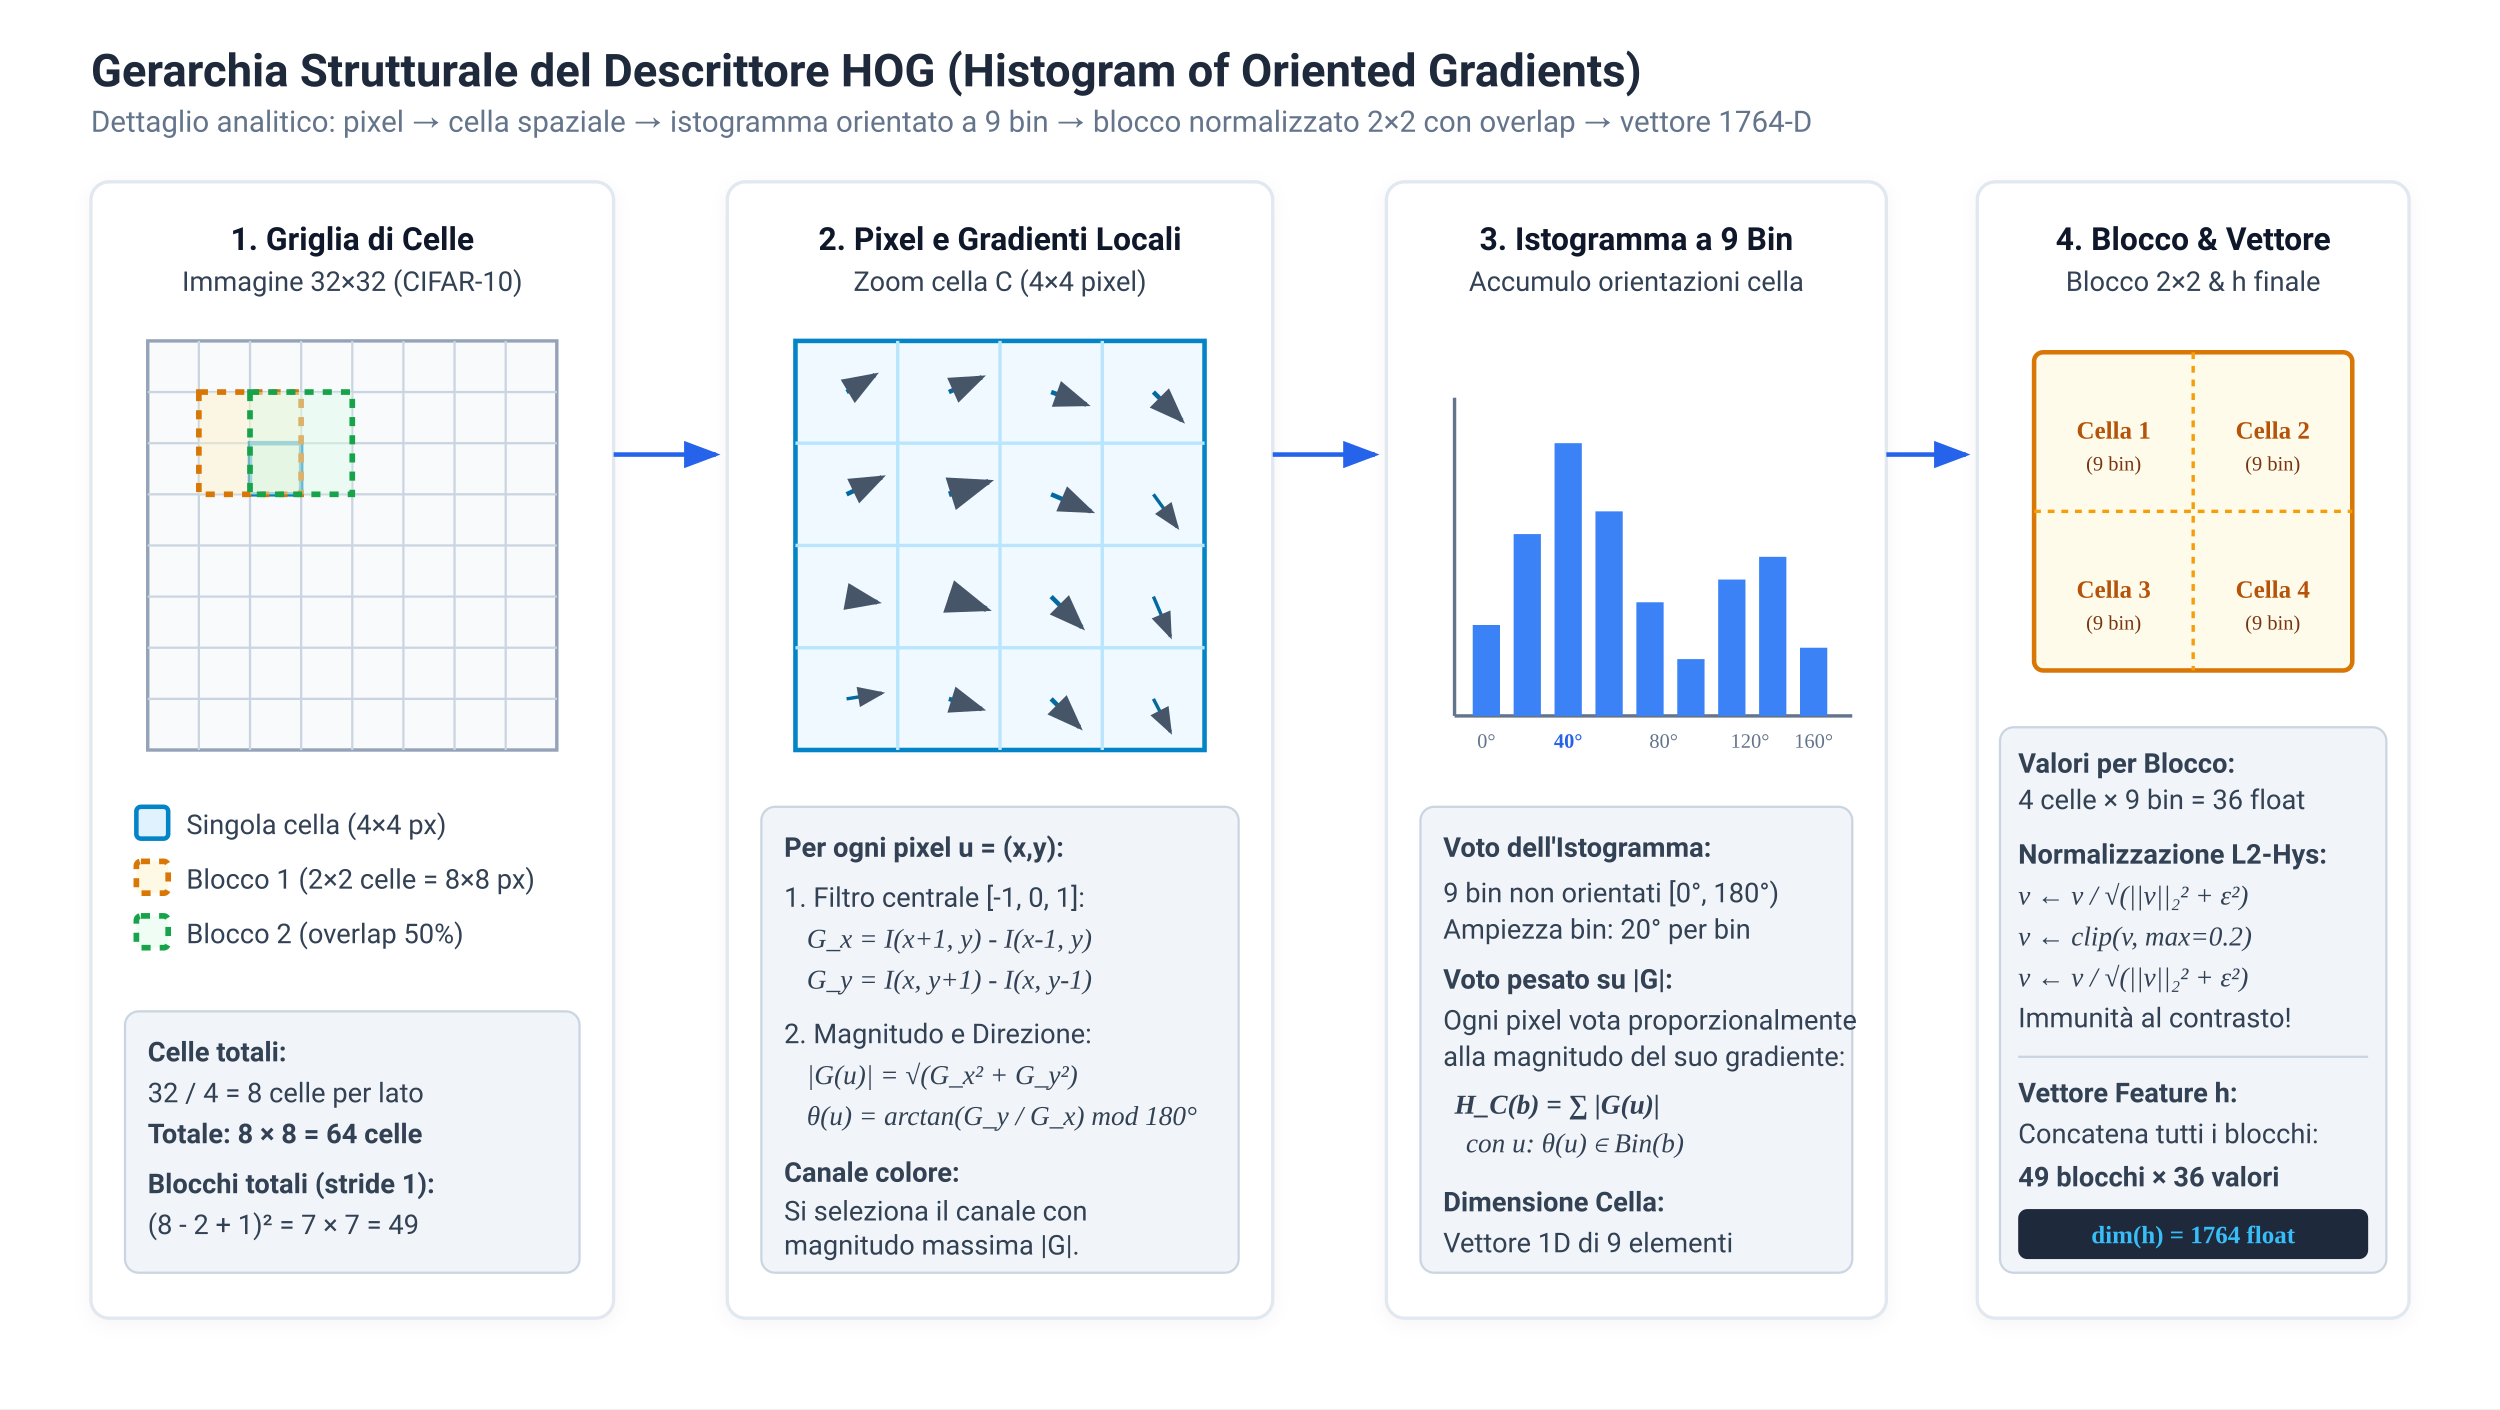
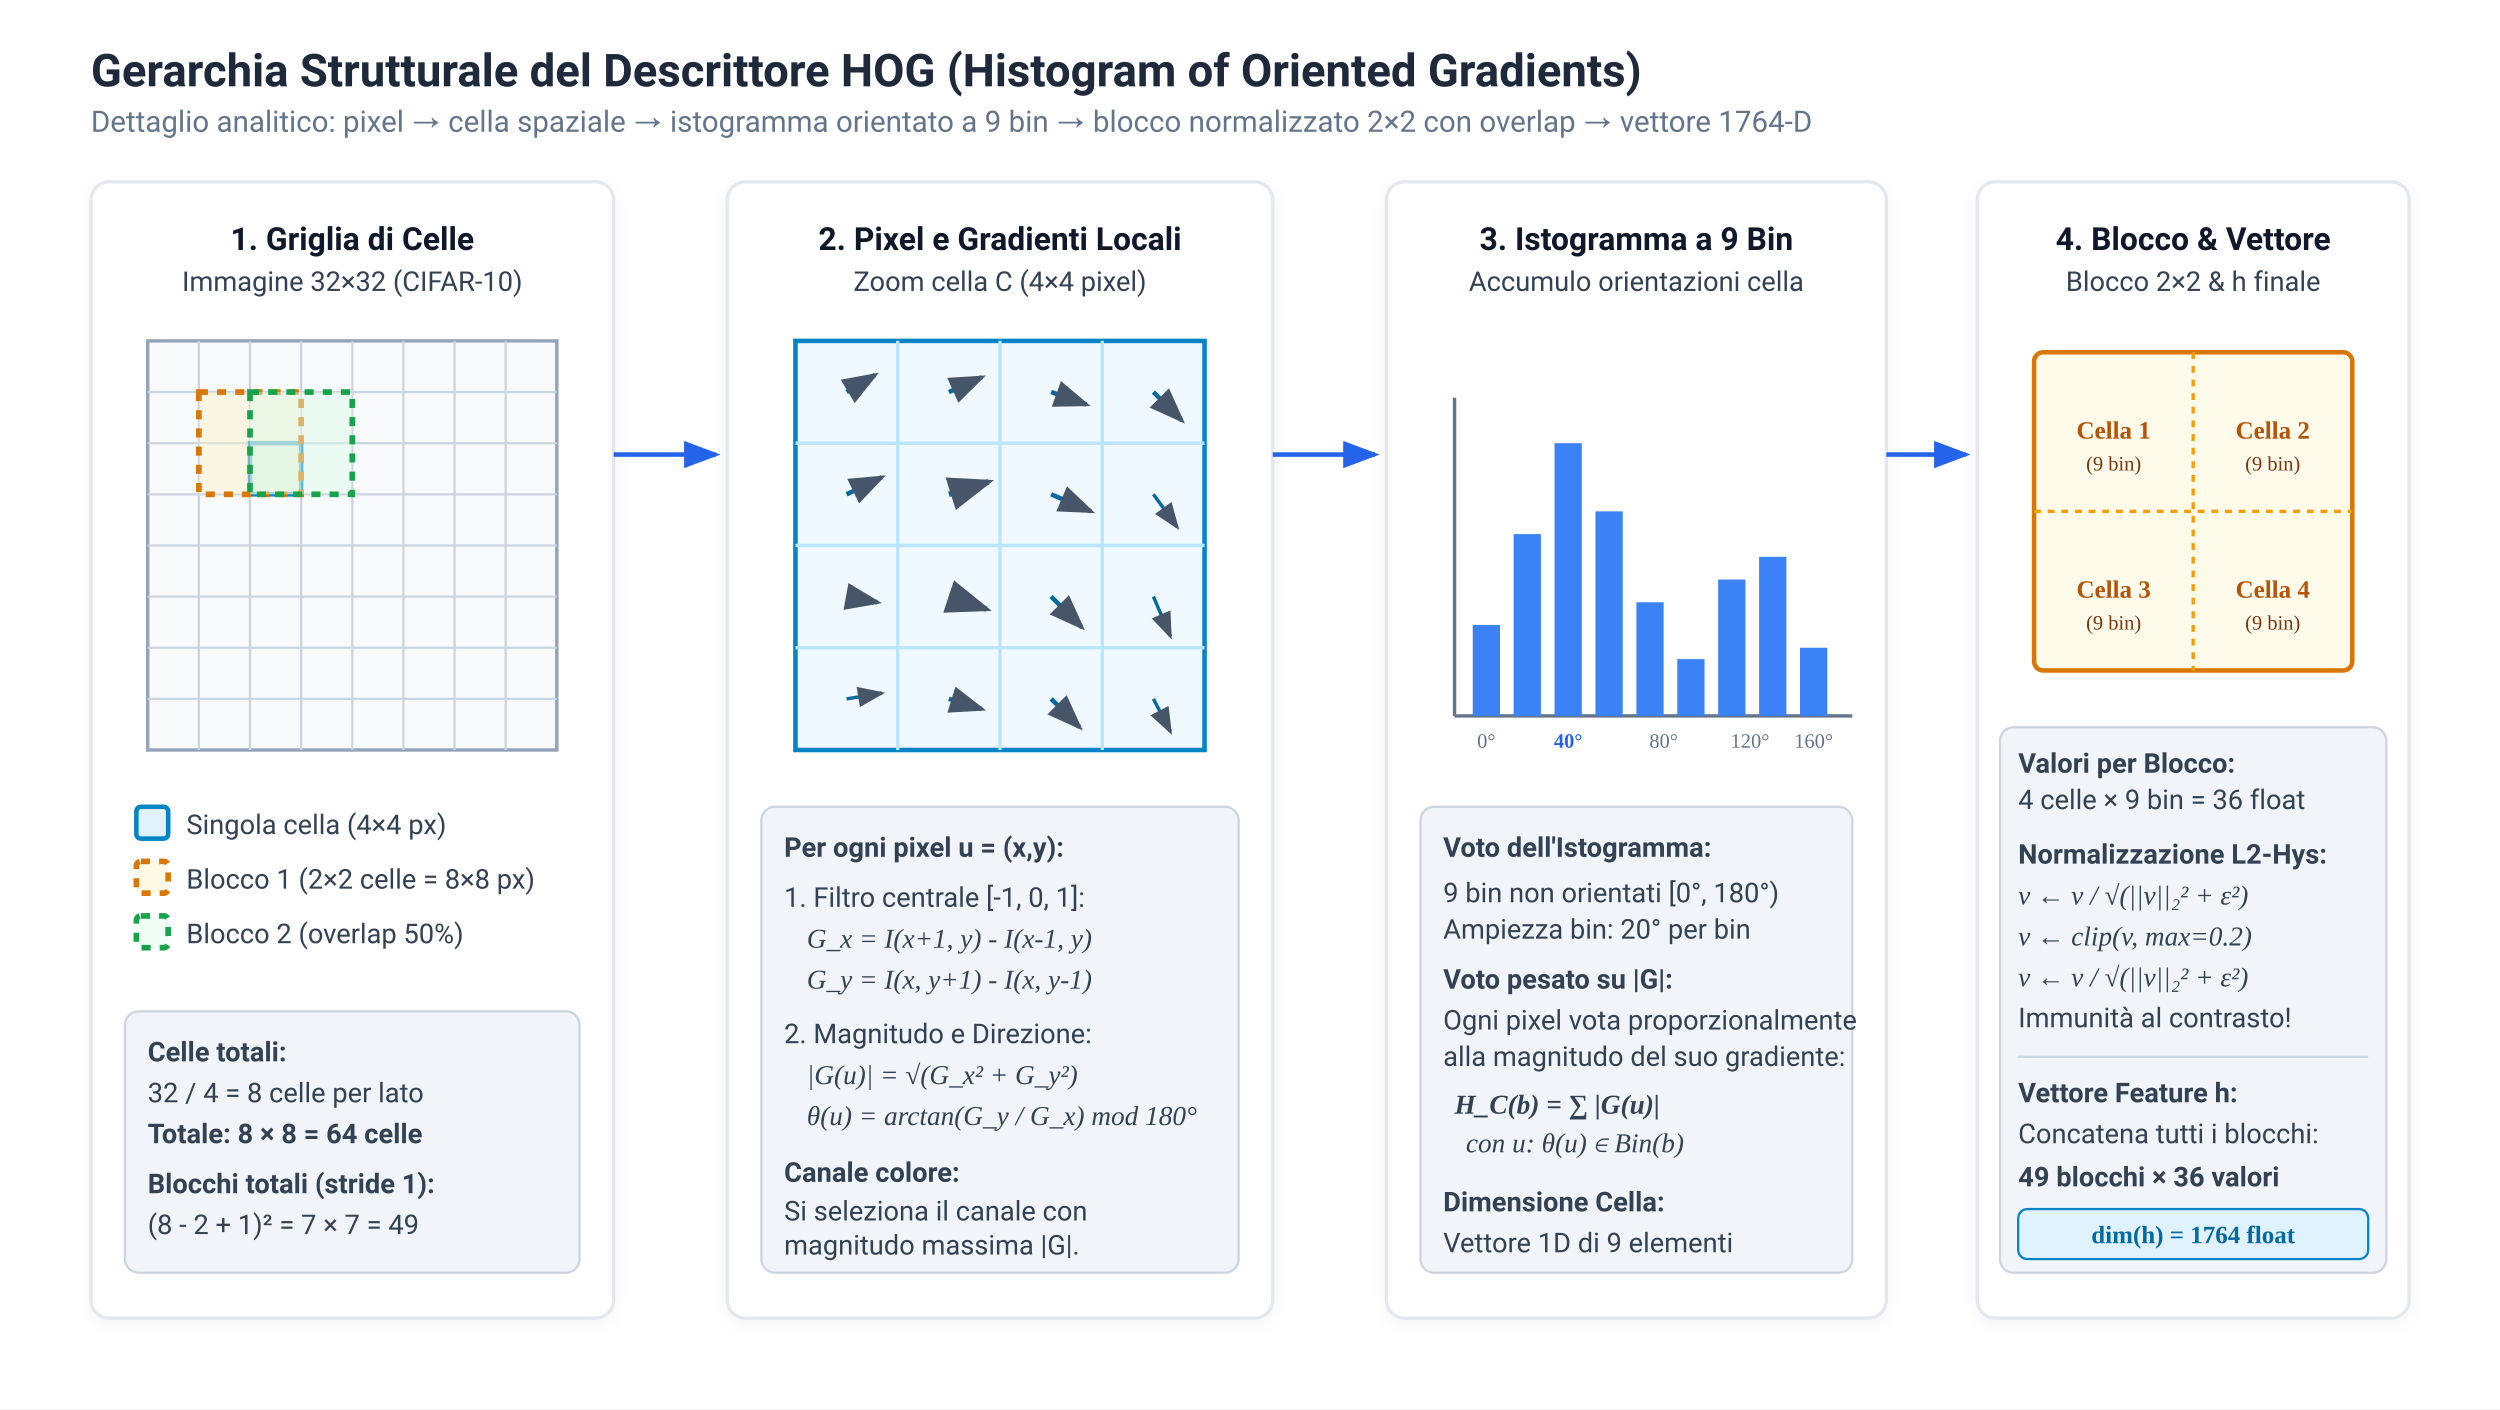
<svg xmlns="http://www.w3.org/2000/svg" viewBox="0 0 1100 620" width="100%" height="100%">
  <defs>
    <style>
      .bg { fill: #ffffff; }
      .title { font-family: -apple-system, BlinkMacSystemFont, "Segoe UI", Roboto, Helvetica, Arial, sans-serif; font-weight: 700; font-size: 20px; fill: #1e293b; }
      .subtitle { font-family: -apple-system, BlinkMacSystemFont, "Segoe UI", Roboto, Helvetica, Arial, sans-serif; font-size: 13px; fill: #64748b; }
      .box-title { font-family: -apple-system, BlinkMacSystemFont, "Segoe UI", Roboto, Helvetica, Arial, sans-serif; font-weight: 600; font-size: 14px; fill: #0f172a; }
      .text { font-family: -apple-system, BlinkMacSystemFont, "Segoe UI", Roboto, Helvetica, Arial, sans-serif; font-size: 12px; fill: #334155; }
      .math { font-family: "Cambria Math", "Times New Roman", serif; font-style: italic; }
      .bold { font-weight: 600; }
      .grid-line { stroke: #cbd5e1; stroke-width: 1; }
      .cell-highlight { fill: #e0f2fe; stroke: #0284c7; stroke-width: 2; }
      .block-highlight { fill: #fef3c7; fill-opacity: 0.45; stroke: #d97706; stroke-width: 2.5; stroke-dasharray: 4,4; }
      .block2-highlight { fill: #dcfce7; fill-opacity: 0.45; stroke: #16a34a; stroke-width: 2.5; stroke-dasharray: 4,4; }
      .arrow { stroke: #475569; stroke-width: 2; marker-end: url(#arrowhead); fill: none; }
      .arrow-accent { stroke: #2563eb; stroke-width: 2; marker-end: url(#arrowhead-accent); fill: none; }
      .badge { fill: #f1f5f9; stroke: #cbd5e1; stroke-width: 1; rx: 6; }
      .card { fill: #ffffff; stroke: #e2e8f0; stroke-width: 1.5; rx: 8; filter: drop-shadow(0 2px 4px rgba(0,0,0,0.04)); }
      .bar { fill: #3b82f6; }
    </style>
    <marker id="arrowhead" markerWidth="8" markerHeight="6" refX="7" refY="3" orient="auto">
      <polygon points="0 0, 8 3, 0 6" fill="#475569" />
    </marker>
    <marker id="arrowhead-accent" markerWidth="8" markerHeight="6" refX="7" refY="3" orient="auto">
      <polygon points="0 0, 8 3, 0 6" fill="#2563eb" />
    </marker>
  </defs>
  <rect width="1100" height="620" class="bg" />
  <text x="40" y="38" class="title">Gerarchia Strutturale del Descrittore HOG (Histogram of Oriented Gradients)</text>
  <text x="40" y="58" class="subtitle">Dettaglio analitico: pixel → cella spaziale → istogramma orientato a 9 bin → blocco normalizzato 2×2 con overlap → vettore 1764-D</text>
  <g transform="translate(40, 80)">
    <rect width="230" height="500" class="card" />
    <text x="115" y="30" text-anchor="middle" class="box-title">1. Griglia di Celle</text>
    <text x="115" y="48" text-anchor="middle" class="text" fill="#64748b">Immagine 32×32 (CIFAR-10)</text>
    <g transform="translate(25, 70)">
      <rect width="180" height="180" fill="#f8fafc" stroke="#94a3b8" stroke-width="1.5" />
      <line x1="0" y1="22.5" x2="180" y2="22.5" class="grid-line" />
      <line x1="0" y1="45" x2="180" y2="45" class="grid-line" />
      <line x1="0" y1="67.5" x2="180" y2="67.5" class="grid-line" />
      <line x1="0" y1="90" x2="180" y2="90" class="grid-line" />
      <line x1="0" y1="112.5" x2="180" y2="112.5" class="grid-line" />
      <line x1="0" y1="135" x2="180" y2="135" class="grid-line" />
      <line x1="0" y1="157.5" x2="180" y2="157.5" class="grid-line" />
      <line x1="22.5" y1="0" x2="22.5" y2="180" class="grid-line" />
      <line x1="45" y1="0" x2="45" y2="180" class="grid-line" />
      <line x1="67.5" y1="0" x2="67.5" y2="180" class="grid-line" />
      <line x1="90" y1="0" x2="90" y2="180" class="grid-line" />
      <line x1="112.5" y1="0" x2="112.5" y2="180" class="grid-line" />
      <line x1="135" y1="0" x2="135" y2="180" class="grid-line" />
      <line x1="157.5" y1="0" x2="157.5" y2="180" class="grid-line" />
      <rect x="45" y="45" width="22.5" height="22.5" class="cell-highlight" />
      <rect x="22.5" y="22.5" width="45" height="45" class="block-highlight" />
      <rect x="45" y="22.5" width="45" height="45" class="block2-highlight" />
    </g>
    <g transform="translate(20, 275)">
      <rect x="0" y="0" width="14" height="14" class="cell-highlight" rx="2" />
      <text x="22" y="12" class="text">Singola cella (4×4 px)</text>
      <rect x="0" y="24" width="14" height="14" class="block-highlight" rx="2" />
      <text x="22" y="36" class="text">Blocco 1 (2×2 celle = 8×8 px)</text>
      <rect x="0" y="48" width="14" height="14" class="block2-highlight" rx="2" />
      <text x="22" y="60" class="text">Blocco 2 (overlap 50%)</text>
    </g>
    <g transform="translate(15, 365)">
      <rect width="200" height="115" class="badge" />
      <text x="10" y="22" class="text bold" fill="#0284c7">Celle totali:</text>
      <text x="10" y="40" class="text">32 / 4 = 8 celle per lato</text>
      <text x="10" y="58" class="text bold">Totale: 8 × 8 = 64 celle</text>
      <text x="10" y="80" class="text bold" fill="#d97706">Blocchi totali (stride 1):</text>
      <text x="10" y="98" class="text">(8 - 2 + 1)² = 7 × 7 = 49</text>
    </g>
  </g>
  <path d="M 270 200 L 315 200" class="arrow-accent" />
  <g transform="translate(320, 80)">
    <rect width="240" height="500" class="card" />
    <text x="120" y="30" text-anchor="middle" class="box-title">2. Pixel e Gradienti Locali</text>
    <text x="120" y="48" text-anchor="middle" class="text" fill="#64748b">Zoom cella C (4×4 pixel)</text>
    <g transform="translate(30, 70)">
      <rect width="180" height="180" fill="#f0f9ff" stroke="#0284c7" stroke-width="2" />
      <line x1="0" y1="45" x2="180" y2="45" stroke="#bae6fd" stroke-width="1.5" />
      <line x1="0" y1="90" x2="180" y2="90" stroke="#bae6fd" stroke-width="1.5" />
      <line x1="0" y1="135" x2="180" y2="135" stroke="#bae6fd" stroke-width="1.5" />
      <line x1="45" y1="0" x2="45" y2="180" stroke="#bae6fd" stroke-width="1.5" />
      <line x1="90" y1="0" x2="90" y2="180" stroke="#bae6fd" stroke-width="1.5" />
      <line x1="135" y1="0" x2="135" y2="180" stroke="#bae6fd" stroke-width="1.5" />
      <line x1="22.5" y1="22.5" x2="35" y2="15" stroke="#0369a1" stroke-width="2" marker-end="url(#arrowhead)" />
      <line x1="67.5" y1="22.5" x2="82" y2="16" stroke="#0369a1" stroke-width="2" marker-end="url(#arrowhead)" />
      <line x1="112.5" y1="22.5" x2="128" y2="28" stroke="#0369a1" stroke-width="2" marker-end="url(#arrowhead)" />
      <line x1="157.5" y1="22.5" x2="170" y2="35" stroke="#0369a1" stroke-width="2" marker-end="url(#arrowhead)" />
      <line x1="22.5" y1="67.5" x2="38" y2="60" stroke="#0369a1" stroke-width="2" marker-end="url(#arrowhead)" />
      <line x1="67.5" y1="67.5" x2="85" y2="62" stroke="#0369a1" stroke-width="2.5" marker-end="url(#arrowhead)" />
      <line x1="112.5" y1="67.5" x2="130" y2="75" stroke="#0369a1" stroke-width="2" marker-end="url(#arrowhead)" />
      <line x1="157.5" y1="67.5" x2="168" y2="82" stroke="#0369a1" stroke-width="1.5" marker-end="url(#arrowhead)" />
      <line x1="22.5" y1="112.5" x2="36" y2="115" stroke="#0369a1" stroke-width="2" marker-end="url(#arrowhead)" />
      <line x1="67.5" y1="112.5" x2="84" y2="118" stroke="#0369a1" stroke-width="2.5" marker-end="url(#arrowhead)" />
      <line x1="112.5" y1="112.5" x2="126" y2="126" stroke="#0369a1" stroke-width="2" marker-end="url(#arrowhead)" />
      <line x1="157.5" y1="112.5" x2="165" y2="130" stroke="#0369a1" stroke-width="1.5" marker-end="url(#arrowhead)" />
      <line x1="22.5" y1="157.5" x2="38" y2="155" stroke="#0369a1" stroke-width="1.5" marker-end="url(#arrowhead)" />
      <line x1="67.5" y1="157.5" x2="82" y2="162" stroke="#0369a1" stroke-width="2" marker-end="url(#arrowhead)" />
      <line x1="112.5" y1="157.5" x2="125" y2="170" stroke="#0369a1" stroke-width="2" marker-end="url(#arrowhead)" />
      <line x1="157.5" y1="157.5" x2="165" y2="172" stroke="#0369a1" stroke-width="1.5" marker-end="url(#arrowhead)" />
    </g>
    <g transform="translate(15, 275)">
      <rect width="210" height="205" class="badge" />
      <text x="10" y="22" class="text bold">Per ogni pixel u = (x,y):</text>
      <text x="10" y="44" class="text">1. Filtro centrale [-1, 0, 1]:</text>
      <text x="20" y="62" class="text math">G_x = I(x+1, y) - I(x-1, y)</text>
      <text x="20" y="80" class="text math">G_y = I(x, y+1) - I(x, y-1)</text>
      <text x="10" y="104" class="text">2. Magnitudo e Direzione:</text>
      <text x="20" y="122" class="text math">|G(u)| = √(G_x² + G_y²)</text>
      <text x="20" y="140" class="text math">θ(u) = arctan(G_y / G_x) mod 180°</text>
      <text x="10" y="165" class="text bold" fill="#0369a1">Canale colore:</text>
      <text x="10" y="182" class="text">Si seleziona il canale con</text>
      <text x="10" y="197" class="text">magnitudo massima |G|.</text>
    </g>
  </g>
  <path d="M 560 200 L 605 200" class="arrow-accent" />
  <g transform="translate(610, 80)">
    <rect width="220" height="500" class="card" />
    <text x="110" y="30" text-anchor="middle" class="box-title">3. Istogramma a 9 Bin</text>
    <text x="110" y="48" text-anchor="middle" class="text" fill="#64748b">Accumulo orientazioni cella</text>
    <g transform="translate(20, 75)">
      <line x1="10" y1="160" x2="185" y2="160" stroke="#64748b" stroke-width="1.5" />
      <line x1="10" y1="20" x2="10" y2="160" stroke="#64748b" stroke-width="1.5" />
      <rect x="18" y="120" width="12" height="40" class="bar" />
      <rect x="36" y="80" width="12" height="80" class="bar" />
      <rect x="54" y="40" width="12" height="120" class="bar" fill="#2563eb" />
      <rect x="72" y="70" width="12" height="90" class="bar" />
      <rect x="90" y="110" width="12" height="50" class="bar" />
      <rect x="108" y="135" width="12" height="25" class="bar" />
      <rect x="126" y="100" width="12" height="60" class="bar" />
      <rect x="144" y="90" width="12" height="70" class="bar" />
      <rect x="162" y="130" width="12" height="30" class="bar" />
      <text x="24" y="174" text-anchor="middle" font-size="9" fill="#64748b">0°</text>
      <text x="60" y="174" text-anchor="middle" font-size="9" fill="#2563eb" font-weight="bold">40°</text>
      <text x="102" y="174" text-anchor="middle" font-size="9" fill="#64748b">80°</text>
      <text x="140" y="174" text-anchor="middle" font-size="9" fill="#64748b">120°</text>
      <text x="168" y="174" text-anchor="middle" font-size="9" fill="#64748b">160°</text>
    </g>
    <g transform="translate(15, 275)">
      <rect width="190" height="205" class="badge" />
      <text x="10" y="22" class="text bold">Voto dell'Istogramma:</text>
      <text x="10" y="42" class="text">9 bin non orientati [0°, 180°)</text>
      <text x="10" y="58" class="text">Ampiezza bin: 20° per bin</text>
      <text x="10" y="80" class="text bold">Voto pesato su |G|:</text>
      <text x="10" y="98" class="text">Ogni pixel vota proporzionalmente</text>
      <text x="10" y="114" class="text">alla magnitudo del suo gradiente:</text>
      <text x="15" y="135" class="text math bold">H_C(b) = ∑ |G(u)|</text>
      <text x="20" y="152" class="text math">con u: θ(u) ∈ Bin(b)</text>
      <text x="10" y="178" class="text bold" fill="#2563eb">Dimensione Cella:</text>
      <text x="10" y="196" class="text">Vettore 1D di 9 elementi</text>
    </g>
  </g>
  <path d="M 830 200 L 865 200" class="arrow-accent" />
  <g transform="translate(870, 80)">
    <rect width="190" height="500" class="card" />
    <text x="95" y="30" text-anchor="middle" class="box-title">4. Blocco &amp; Vettore</text>
    <text x="95" y="48" text-anchor="middle" class="text" fill="#64748b">Blocco 2×2 &amp; h finale</text>
    <g transform="translate(25, 75)">
      <rect width="140" height="140" fill="#fffbeb" stroke="#d97706" stroke-width="2" rx="4" />
      <line x1="70" y1="0" x2="70" y2="140" stroke="#f59e0b" stroke-width="1.5" stroke-dasharray="3,3" />
      <line x1="0" y1="70" x2="140" y2="70" stroke="#f59e0b" stroke-width="1.5" stroke-dasharray="3,3" />
      <text x="35" y="38" text-anchor="middle" font-size="11" font-weight="bold" fill="#b45309">Cella 1</text>
      <text x="35" y="52" text-anchor="middle" font-size="9" fill="#78350f">(9 bin)</text>
      <text x="105" y="38" text-anchor="middle" font-size="11" font-weight="bold" fill="#b45309">Cella 2</text>
      <text x="105" y="52" text-anchor="middle" font-size="9" fill="#78350f">(9 bin)</text>
      <text x="35" y="108" text-anchor="middle" font-size="11" font-weight="bold" fill="#b45309">Cella 3</text>
      <text x="35" y="122" text-anchor="middle" font-size="9" fill="#78350f">(9 bin)</text>
      <text x="105" y="108" text-anchor="middle" font-size="11" font-weight="bold" fill="#b45309">Cella 4</text>
      <text x="105" y="122" text-anchor="middle" font-size="9" fill="#78350f">(9 bin)</text>
    </g>
    <g transform="translate(10, 240)">
      <rect width="170" height="240" class="badge" />
      <text x="8" y="20" class="text bold" fill="#b45309">Valori per Blocco:</text>
      <text x="8" y="36" class="text">4 celle × 9 bin = 36 float</text>
      <text x="8" y="60" class="text bold">Normalizzazione L2-Hys:</text>
      <text x="8" y="78" class="text math">v ← v / √(||v||₂² + ε²)</text>
      <text x="8" y="96" class="text math">v ← clip(v, max=0.2)</text>
      <text x="8" y="114" class="text math">v ← v / √(||v||₂² + ε²)</text>
      <text x="8" y="132" class="text" fill="#64748b">Immunità al contrasto!</text>
      <line x1="8" y1="145" x2="162" y2="145" stroke="#cbd5e1" stroke-width="1" />
      <text x="8" y="165" class="text bold" fill="#0f172a">Vettore Feature h:</text>
      <text x="8" y="183" class="text">Concatena tutti i blocchi:</text>
      <text x="8" y="202" class="text bold">49 blocchi × 36 valori</text>
-       <rect x="8" y="212" width="154" height="22" fill="#1e293b" rx="4" />
-       <text x="85" y="227" text-anchor="middle" font-size="11" font-weight="bold" fill="#38bdf8">dim(h) = 1764 float</text>
+       <rect x="8" y="212" width="154" height="22" fill="#e0f2fe" stroke="#0284c7" stroke-width="1" rx="4" />
+       <text x="85" y="227" text-anchor="middle" font-size="11" font-weight="bold" fill="#0369a1">dim(h) = 1764 float</text>
    </g>
  </g>
</svg>
